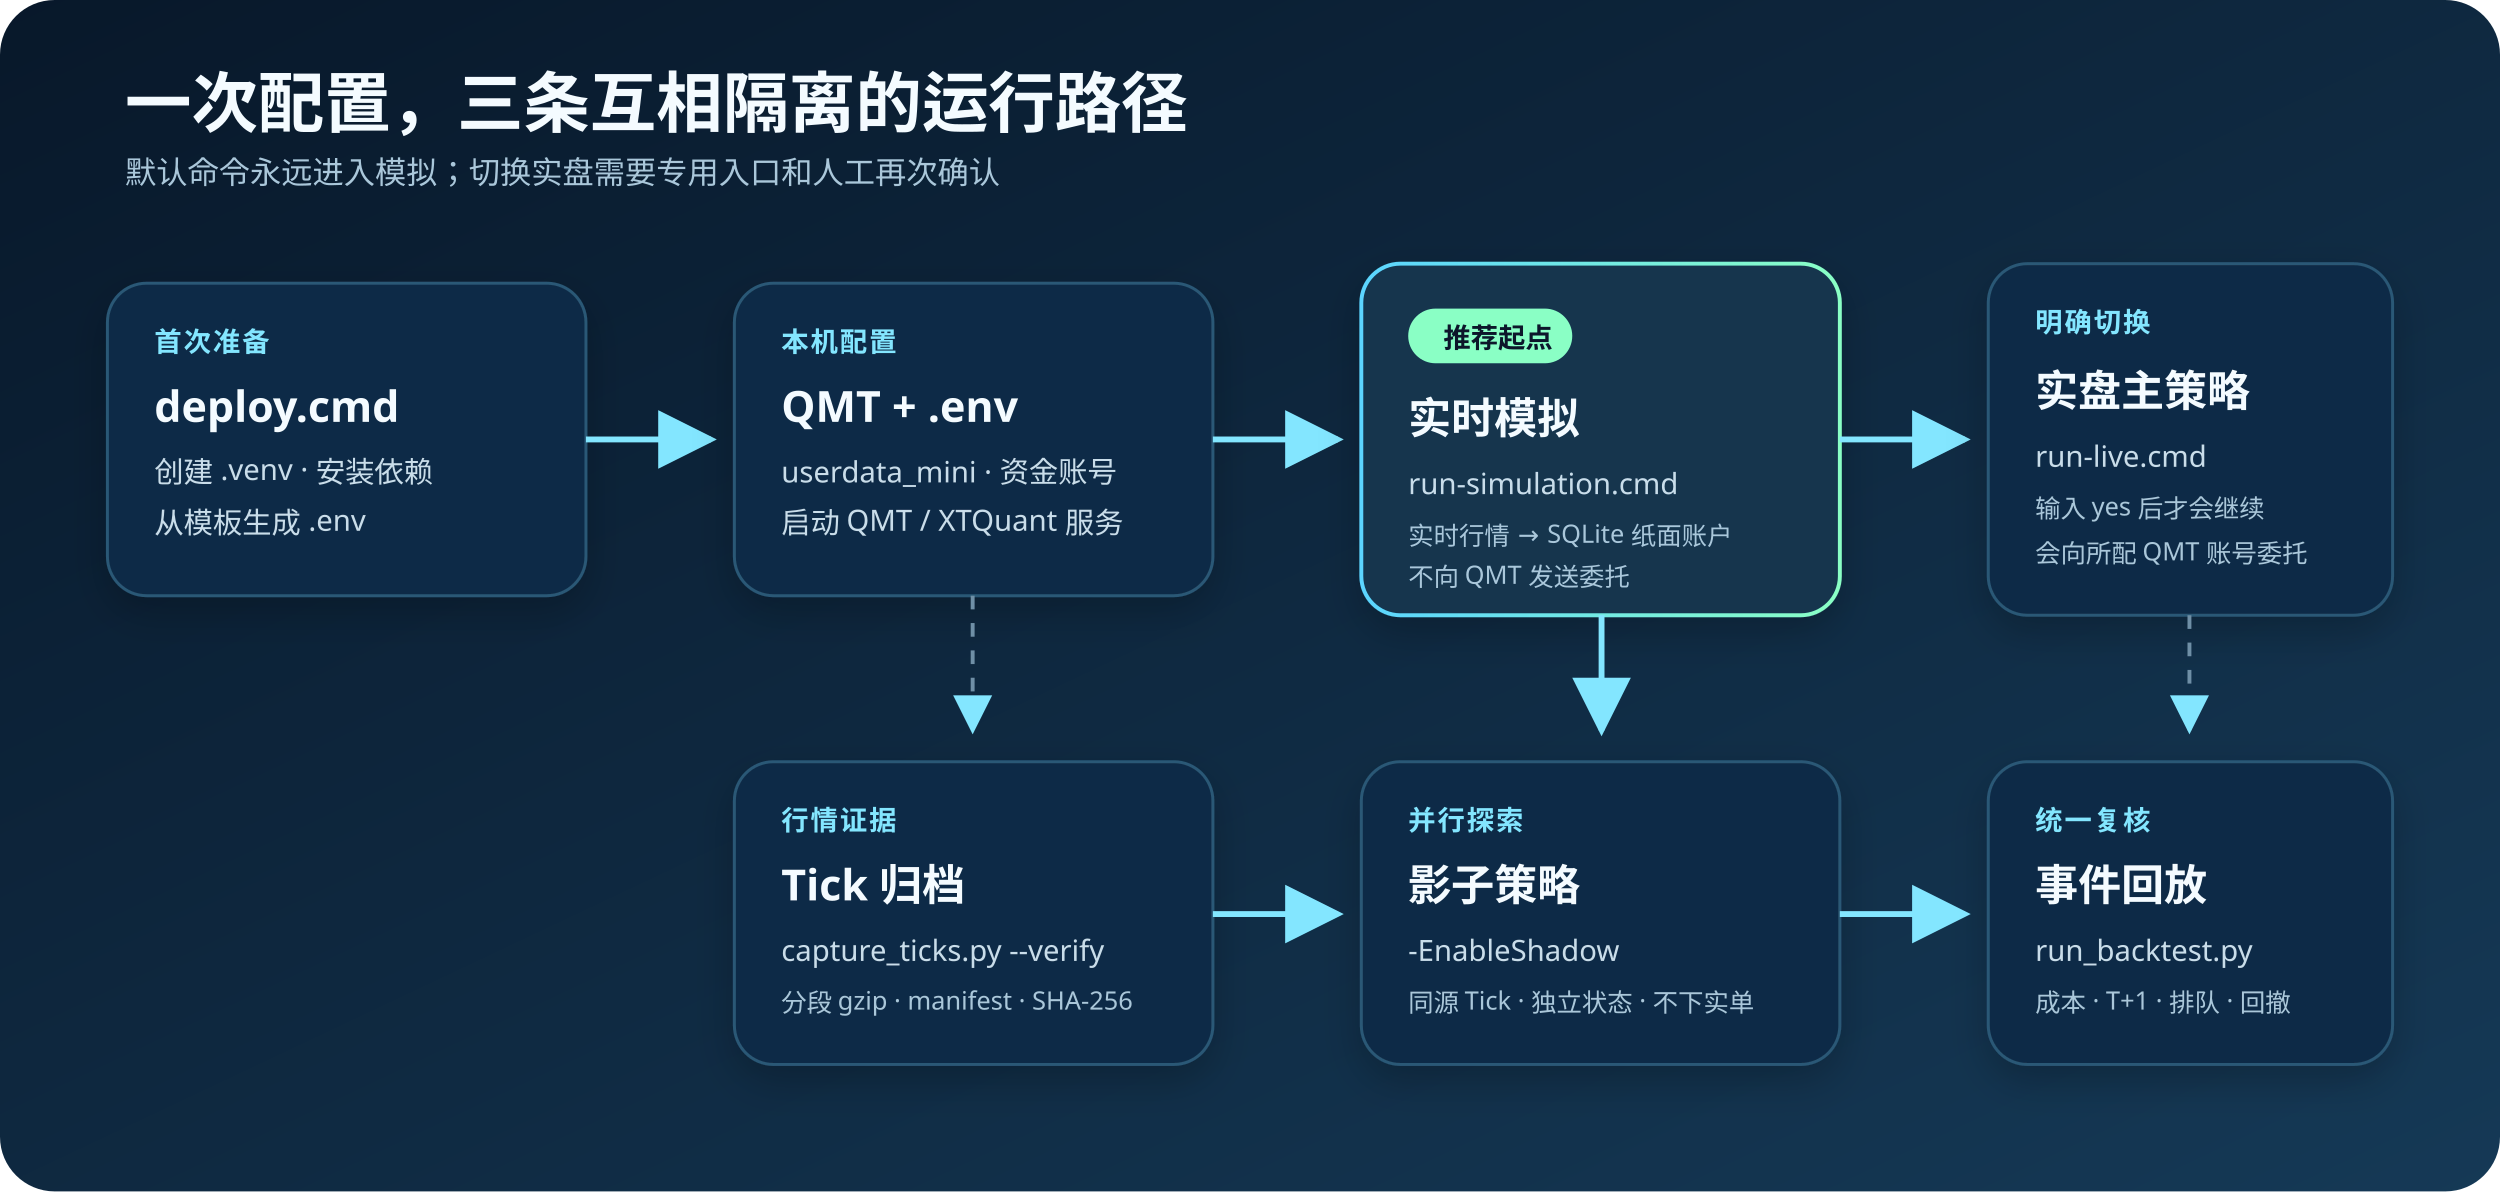
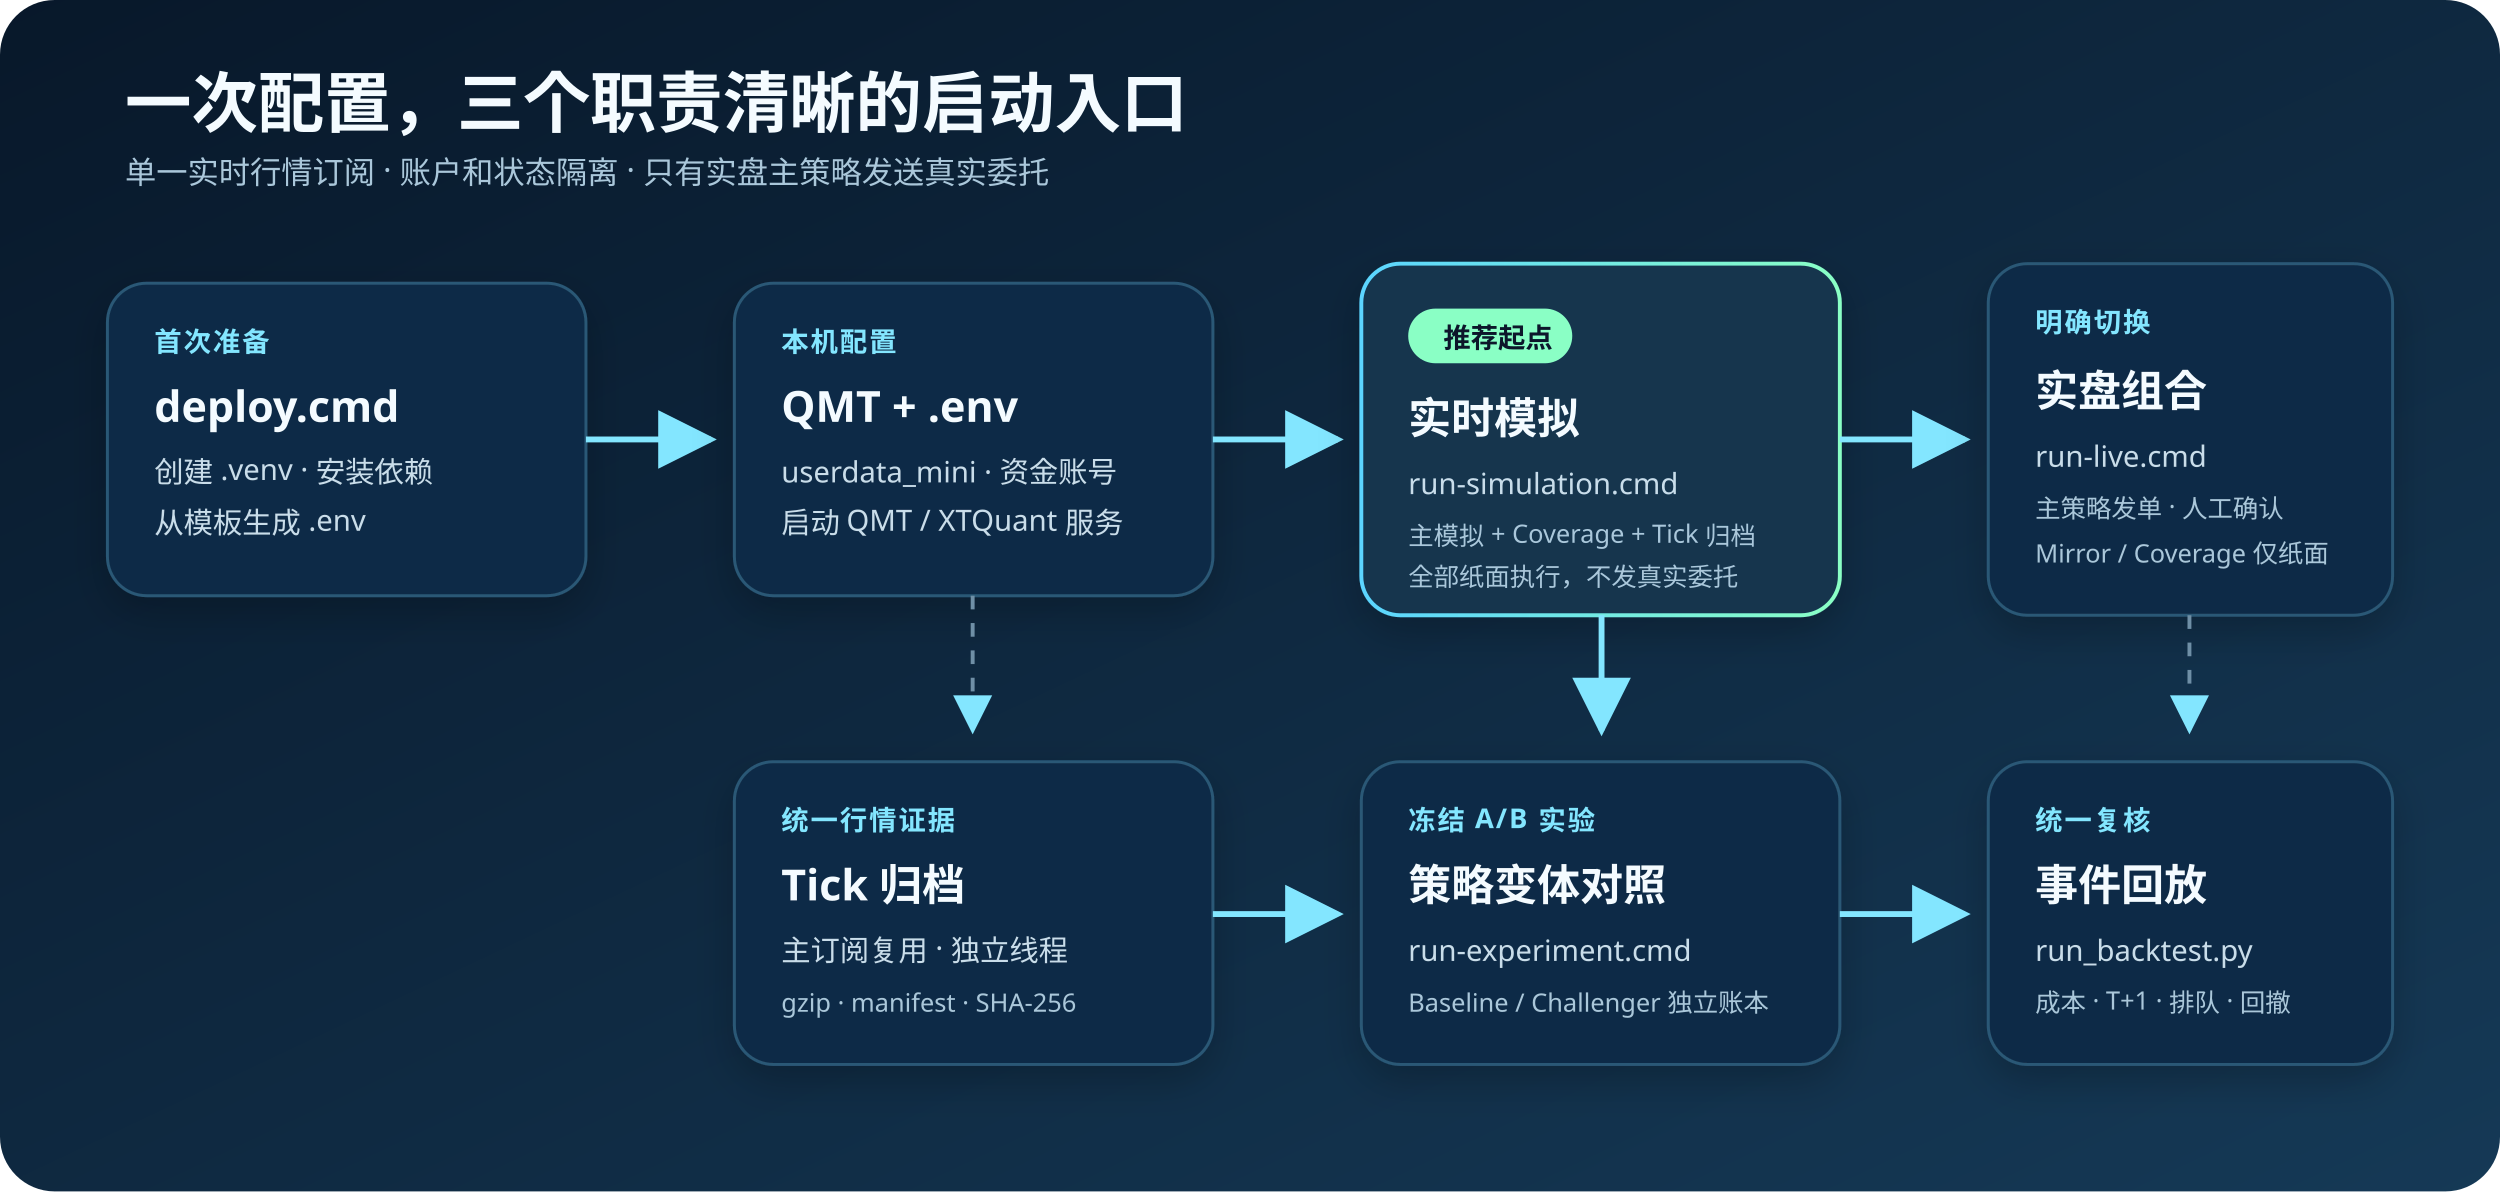
<svg xmlns="http://www.w3.org/2000/svg" viewBox="0 0 1280 610" role="img" aria-labelledby="title desc">
  <defs>
    <linearGradient id="bg2" x1="0" y1="0" x2="1" y2="1">
      <stop offset="0" stop-color="#08182a" />
      <stop offset="1" stop-color="#153956" />
    </linearGradient>
    <linearGradient id="safe" x1="0" y1="0" x2="1" y2="0">
      <stop offset="0" stop-color="#5bd5ff" />
      <stop offset="1" stop-color="#8affc5" />
    </linearGradient>
    <marker id="arrow2" markerWidth="12" markerHeight="12" refX="10" refY="6" orient="auto">
      <path d="M1 1l10 5-10 5z" fill="#83e6ff" />
    </marker>
-     <filter id="shadow2" x="-20%" y="-20%" width="140%" height="140%">
+     <filter id="cardShadow" x="-20%" y="-20%" width="140%" height="140%">
      <feDropShadow dx="0" dy="8" stdDeviation="10" flood-color="#000" flood-opacity=".22" />
    </filter>
    <style>
      .title { font: 700 34px "Segoe UI", "Microsoft YaHei", sans-serif; fill: #f4fbff; }
      .subtitle { font: 400 16px "Segoe UI", "Microsoft YaHei", sans-serif; fill: #aac7da; }
      .step { font: 700 14px "Segoe UI", "Microsoft YaHei", sans-serif; letter-spacing: 1px; fill: #83e6ff; }
      .head { font: 700 22px "Segoe UI", "Microsoft YaHei", sans-serif; fill: #f4fbff; }
      .body { font: 400 15px "Segoe UI", "Microsoft YaHei", sans-serif; fill: #c9ddea; }
      .small { font: 400 13px "Segoe UI", "Microsoft YaHei", sans-serif; fill: #aac7da; }
      .dark { font: 700 14px "Segoe UI", "Microsoft YaHei", sans-serif; fill: #07182a; }
      .card { fill: #102c47; stroke: #2b5876; stroke-width: 1.5; }
      .card-safe { fill: #13344e; stroke: url(#safe); stroke-width: 2; }
      .arrow { fill: none; stroke: #83e6ff; stroke-width: 3; marker-end: url(#arrow2); }
      .dash { fill: none; stroke: #6f8fa6; stroke-width: 2; stroke-dasharray: 7 7; marker-end: url(#arrow2); }
    </style>
  </defs>
  <rect width="1280" height="610" rx="28" fill="url(#bg2)" />
-   <text x="64" y="65" class="title">一次配置，三条互相隔离的运行路径</text>
-   <text x="64" y="94" class="subtitle">默认命令永远进入模拟；切换实盘需要专用入口和人工再次确认</text>
-   <g filter="url(#shadow2)">
+   <text x="64" y="65" class="title">一次配置，三个职责清晰的启动入口</text>
+   <text x="64" y="94" class="subtitle">单一实时行情订阅 · 账户和状态隔离 · 只有实盘主策略发送真实委托</text>
+   <g filter="url(#cardShadow)">
    <rect x="55" y="145" width="245" height="160" rx="20" class="card" />
    <text x="79" y="180" class="step">首次准备</text>
    <text x="79" y="216" class="head">deploy.cmd</text>
    <text x="79" y="247" class="body">创建 .venv · 安装依赖</text>
    <text x="79" y="273" class="body">从模板生成 .env</text>
  </g>
  <path d="M300 225H364" class="arrow" />
-   <g filter="url(#shadow2)">
+   <g filter="url(#cardShadow)">
    <rect x="376" y="145" width="245" height="160" rx="20" class="card" />
    <text x="400" y="180" class="step">本机配置</text>
    <text x="400" y="216" class="head">QMT + .env</text>
    <text x="400" y="247" class="body">userdata_mini · 资金账号</text>
    <text x="400" y="273" class="body">启动 QMT / XTQuant 服务</text>
  </g>
  <path d="M621 225H685" class="arrow" />
-   <g filter="url(#shadow2)">
+   <g filter="url(#cardShadow)">
    <rect x="697" y="135" width="245" height="180" rx="20" class="card-safe" />
    <rect x="721" y="158" width="84" height="28" rx="14" fill="#8affc5" />
    <text x="739" y="178" class="dark">推荐起点</text>
    <text x="721" y="222" class="head">实时模拟</text>
    <text x="721" y="253" class="body">run-simulation.cmd</text>
-     <text x="721" y="279" class="small">实时行情 → SQLite 纸面账户</text>
-     <text x="721" y="300" class="small">不向 QMT 发送委托</text>
+     <text x="721" y="279" class="small">主模拟 + Coverage + Tick 归档</text>
+     <text x="721" y="300" class="small">全部纸面执行，不发真实委托</text>
  </g>
  <path d="M942 225H1006" class="arrow" />
-   <g filter="url(#shadow2)">
+   <g filter="url(#cardShadow)">
    <rect x="1018" y="135" width="207" height="180" rx="20" class="card" />
    <text x="1042" y="170" class="step">明确切换</text>
-     <text x="1042" y="208" class="head">实盘主策略</text>
+     <text x="1042" y="208" class="head">实盘组合</text>
    <text x="1042" y="239" class="body">run-live.cmd</text>
-     <text x="1042" y="265" class="small">输入 yes 后才会继续</text>
-     <text x="1042" y="288" class="small">会向所配 QMT 账号委托</text>
+     <text x="1042" y="265" class="small">主策略发单 · 人工确认</text>
+     <text x="1042" y="288" class="small">Mirror / Coverage 仅纸面</text>
  </g>
  <path d="M1121 315V374" class="dash" />
  <path d="M820 315V374" class="arrow" />
  <path d="M498 305V374" class="dash" />
-   <g filter="url(#shadow2)">
+   <g filter="url(#cardShadow)">
    <rect x="376" y="390" width="245" height="155" rx="20" class="card" />
-     <text x="400" y="425" class="step">行情证据</text>
+     <text x="400" y="425" class="step">统一行情证据</text>
    <text x="400" y="461" class="head">Tick 归档</text>
-     <text x="400" y="492" class="body">capture_ticks.py --verify</text>
-     <text x="400" y="518" class="small">分段 gzip · manifest · SHA-256</text>
+     <text x="400" y="492" class="body">主订阅复用 · 独立线程</text>
+     <text x="400" y="518" class="small">gzip · manifest · SHA-256</text>
  </g>
-   <g filter="url(#shadow2)">
+   <g filter="url(#cardShadow)">
    <rect x="697" y="390" width="245" height="155" rx="20" class="card" />
-     <text x="721" y="425" class="step">并行探索</text>
-     <text x="721" y="461" class="head">影子策略</text>
-     <text x="721" y="492" class="body">-EnableShadow</text>
-     <text x="721" y="518" class="small">同源 Tick · 独立状态 · 不下实单</text>
+     <text x="721" y="425" class="step">冻结 A/B 实验</text>
+     <text x="721" y="461" class="head">策略变体对照</text>
+     <text x="721" y="492" class="body">run-experiment.cmd</text>
+     <text x="721" y="518" class="small">Baseline / Challenger 独立账本</text>
  </g>
-   <g filter="url(#shadow2)">
+   <g filter="url(#cardShadow)">
    <rect x="1018" y="390" width="207" height="155" rx="20" class="card" />
    <text x="1042" y="425" class="step">统一复核</text>
    <text x="1042" y="461" class="head">事件回放</text>
    <text x="1042" y="492" class="body">run_backtest.py</text>
    <text x="1042" y="518" class="small">成本 · T+1 · 排队 · 回撤</text>
  </g>
  <path d="M621 468H685" class="arrow" />
  <path d="M942 468H1006" class="arrow" />
</svg>
